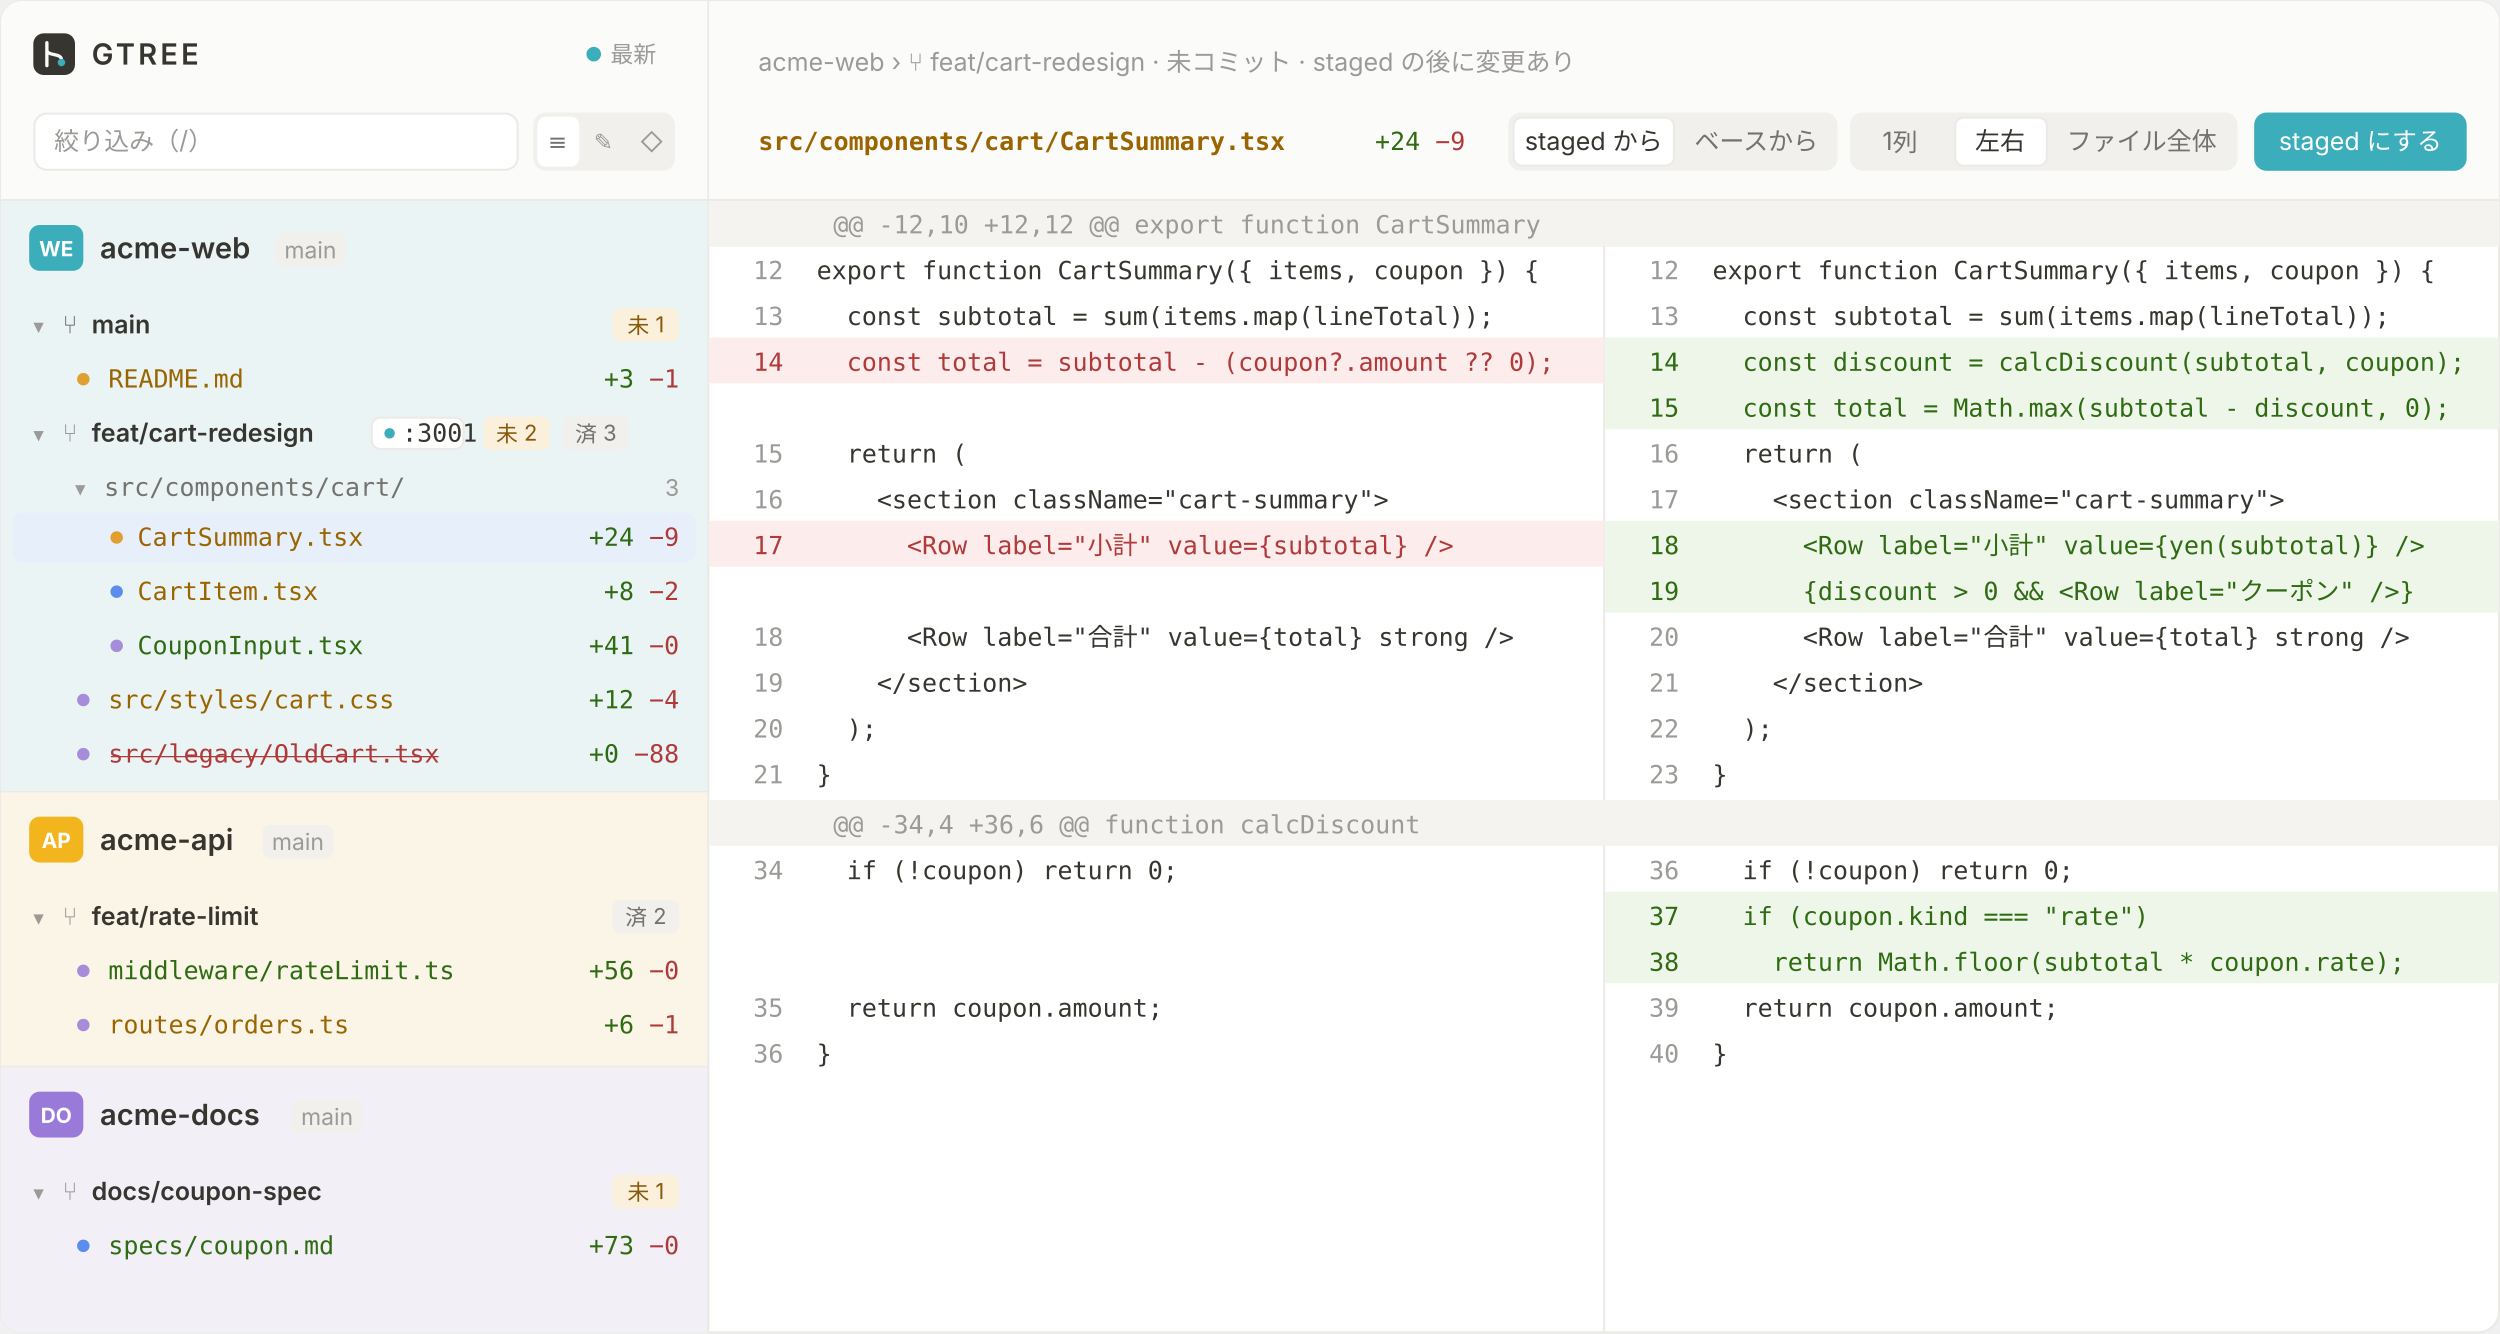
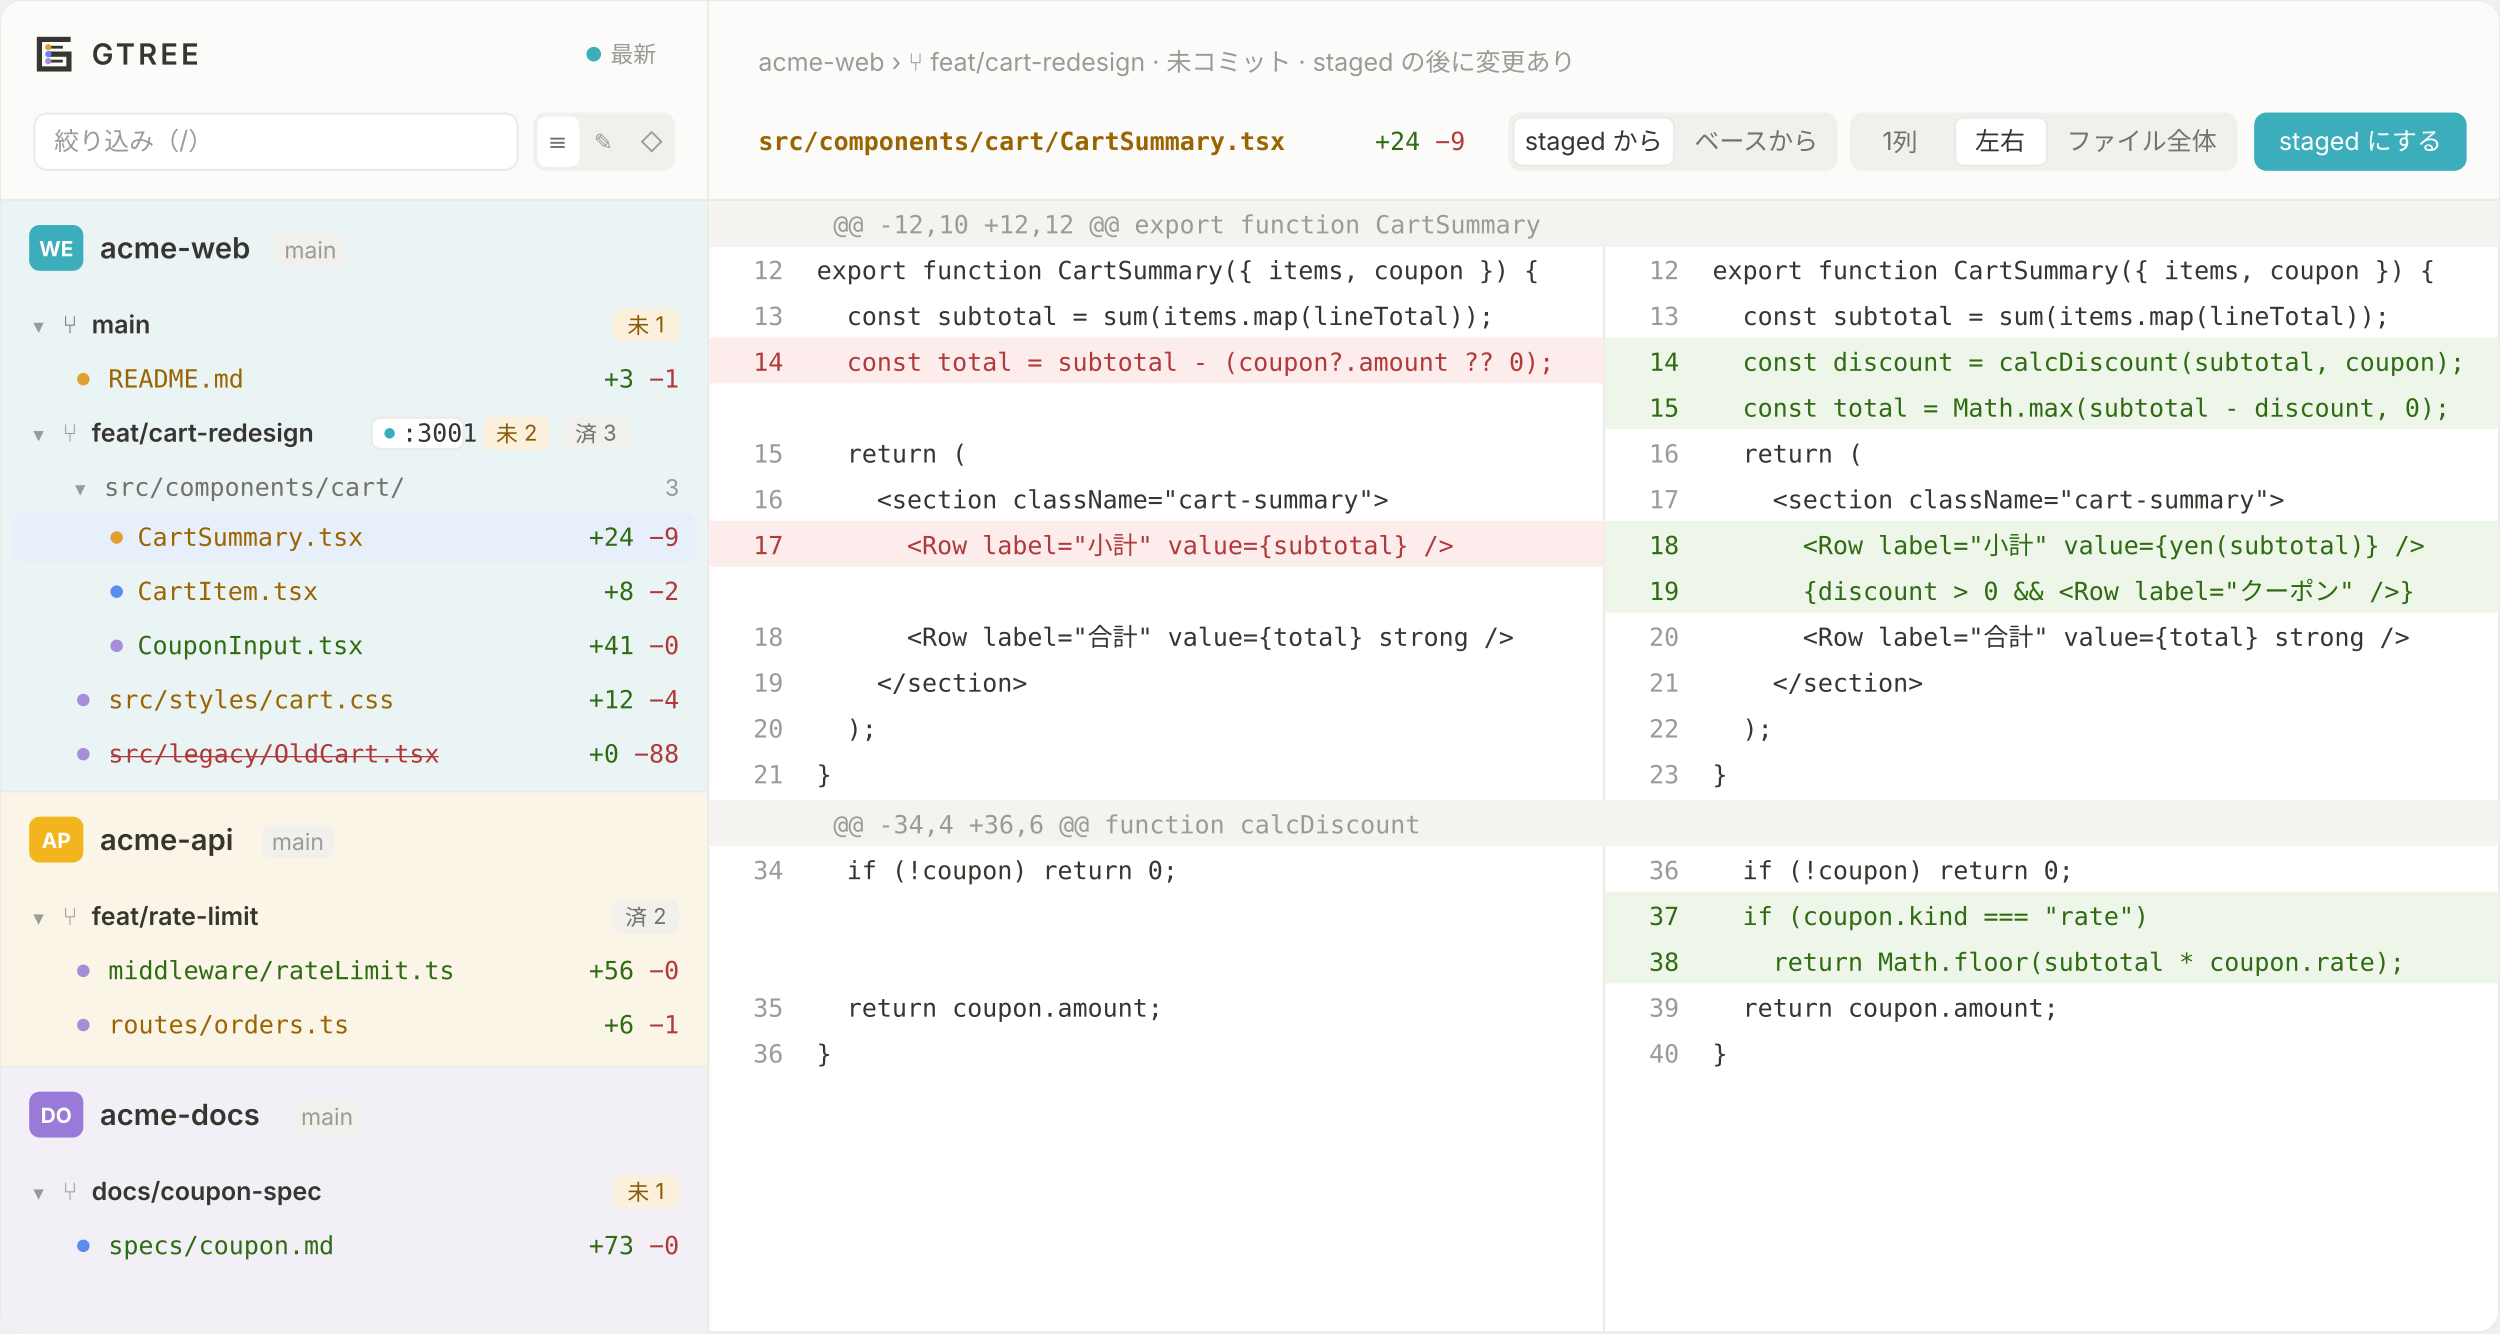
<svg xmlns="http://www.w3.org/2000/svg" width="1200" height="640" viewBox="0 0 1200 640" font-family="-apple-system, 'Hiragino Sans', 'Segoe UI', sans-serif" font-size="13">
  <style>
  .bg{fill:#fff} .panel{fill:#fbfbfa} .bd{stroke:#ebeae7} .fg{fill:#37352f} .sub{fill:#73726e} .mu{fill:#9b9a97}
  .chip{fill:#f1f0ec} .amber{fill:#fbf0dc} .amberfg{fill:#8a5a0b} .sel{fill:#e7f0fa}
  .A{fill:#2f6b12} .M{fill:#9a6400} .add{fill:#edf6e8} .del{fill:#fcecec} .delfg{fill:#b03a3a} .hunk{fill:#f4f3f0}
-   .t1{fill:#eaf4f4} .t2{fill:#faf5e6} .t3{fill:#f2eff7} .lg{stroke:#fbfbfa}
+   .t1{fill:#eaf4f4} .t2{fill:#faf5e6} .t3{fill:#f2eff7} .lg{stroke:#37352f}
  .mono, .mono text{font-family:ui-monospace, Menlo, monospace; font-size:12px; white-space:pre}
  .b{font-weight:600}
  @media (prefers-color-scheme: dark){
    .bg{fill:#191919} .panel{fill:#202020} .bd{stroke:#2f2f2f} .fg{fill:#e6e5e1} .sub{fill:#a5a49f} .mu{fill:#7d7c78}
    .chip{fill:#2c2c2b} .amber{fill:#3b2e15} .amberfg{fill:#f2c46d} .sel{fill:#18324d}
    .A{fill:#97c459} .M{fill:#efa634} .add{fill:#17301b} .del{fill:#3a1818} .delfg{fill:#f09595} .hunk{fill:#262625}
-     .t1{fill:#232d2e} .t2{fill:#332d20} .t3{fill:#2b2830} .lg{stroke:#202020}
+     .t1{fill:#232d2e} .t2{fill:#332d20} .t3{fill:#2b2830} .lg{stroke:#e6e5e1}
  }
</style>
  <rect class="bg bd" x="0.5" y="0.5" width="1199" height="639" rx="10" />
  <clipPath id="win">
    <rect x="0.5" y="0.5" width="1199" height="639" rx="10" />
  </clipPath>
  <g clip-path="url(#win)">
    <rect class="panel" x="0" y="0" width="340" height="640" />
-     <rect class="fg" x="16" y="16" width="20" height="20" rx="5" />
-     <path d="M22.5 20.5v11M22.5 24c0 3 7 1.3 7 4.7v.8" class="lg" stroke-width="1.6" fill="none" stroke-linecap="round" />
-     <circle cx="29.5" cy="30" r="1.8" fill="#3cadba" />
+     <g transform="translate(16 16) scale(.8333)">
+       <path d="M8.6 8h8.4M8.6 16h8.4" class="lg" stroke-width="1.6" />
+       <path d="M21.5 3.5H3.5V20.5H20.5V12H8.6" class="lg" stroke-width="3" fill="none" stroke-linejoin="miter" />
+       <circle cx="8.6" cy="8" r="1.8" fill="#e0a030" />
+       <circle cx="8.6" cy="12" r="1.8" fill="#5b8def" />
+       <circle cx="8.6" cy="16" r="1.8" fill="#a68cd9" />
+     </g>
    <text class="fg b" x="44" y="31" font-size="14" letter-spacing="1.5">GTREE</text>
    <circle cx="285" cy="26" r="3.5" fill="#3cadba" />
    <text class="mu" x="293" y="30" font-size="11">最新</text>
    <rect class="bg bd" x="16.5" y="54.5" width="232" height="27" rx="6" />
    <text class="mu" x="26" y="72" font-size="12">絞り込み（/）</text>
    <rect class="chip" x="256" y="54" width="68" height="28" rx="6" />
    <rect class="bg" x="258" y="56" width="20" height="24" rx="4" />
    <text class="sub" x="263" y="72" font-size="11">≡</text>
    <text class="mu" x="285" y="72" font-size="11">✎</text>
    <text class="mu" x="307" y="72" font-size="11">◇</text>
    <line class="bd" x1="0" y1="96" x2="340" y2="96" />
    <rect class="t1" x="0" y="96.5" width="340" height="283" />
    <rect x="14" y="108" width="26" height="22" rx="5" fill="#3cadba" />
    <text x="27" y="123" fill="#fff" font-size="10" font-weight="700" text-anchor="middle">WE</text>
    <text class="fg b" x="48" y="124" font-size="14">acme-web</text>
    <rect class="chip" x="132" y="112" width="34" height="16" rx="4" />
    <text class="mu" x="149" y="124" font-size="11" text-anchor="middle">main</text>
    <text class="mu" x="16" y="160" font-size="10">▾</text>
    <text class="sub" x="30" y="160" font-size="12">⑂</text>
    <text class="fg b" x="44" y="160" font-size="12">main</text>
    <rect class="amber" x="294" y="148" width="32" height="16" rx="4" />
    <text class="amberfg" x="310" y="160" font-size="10.5" text-anchor="middle">未 1</text>
    <circle cx="40" cy="182" r="3" fill="#e0a030" />
    <text class="M mono" x="52" y="186">README.md</text>
    <text class="mono" x="326" y="186" text-anchor="end" font-size="11">
      <tspan class="A">+3</tspan>
      <tspan class="delfg">−1</tspan>
    </text>
    <text class="mu" x="16" y="212" font-size="10">▾</text>
    <text class="mu" x="30" y="212" font-size="12">⑂</text>
    <text class="fg b" x="44" y="212" font-size="12">feat/cart-redesign</text>
    <rect class="bg bd" x="178.5" y="200.5" width="44" height="15" rx="4" />
    <circle cx="187" cy="208" r="2.5" fill="#3cadba" />
    <text class="fg mono" x="193" y="212" font-size="10.5">:3001</text>
    <rect class="amber" x="232" y="200" width="32" height="16" rx="4" />
    <text class="amberfg" x="248" y="212" font-size="10.5" text-anchor="middle">未 2</text>
    <rect class="chip" x="270" y="200" width="32" height="16" rx="4" />
    <text class="sub" x="286" y="212" font-size="10.5" text-anchor="middle">済 3</text>
    <text class="mu" x="36" y="238" font-size="10">▾</text>
    <text class="sub mono" x="50" y="238">src/components/cart/</text>
    <text class="mu" x="326" y="238" text-anchor="end" font-size="11">3</text>
    <rect class="sel" x="6" y="246" width="328" height="24" rx="5" />
    <circle cx="56" cy="258" r="3" fill="#e0a030" />
    <text class="M mono" x="66" y="262">CartSummary.tsx</text>
    <text class="mono" x="326" y="262" text-anchor="end" font-size="11">
      <tspan class="A">+24</tspan>
      <tspan class="delfg">−9</tspan>
    </text>
    <circle cx="56" cy="284" r="3" fill="#5b8def" />
    <text class="M mono" x="66" y="288">CartItem.tsx</text>
    <text class="mono" x="326" y="288" text-anchor="end" font-size="11">
      <tspan class="A">+8</tspan>
      <tspan class="delfg">−2</tspan>
    </text>
    <circle cx="56" cy="310" r="3" fill="#a68cd9" />
    <text class="A mono" x="66" y="314">CouponInput.tsx</text>
    <text class="mono" x="326" y="314" text-anchor="end" font-size="11">
      <tspan class="A">+41</tspan>
      <tspan class="delfg">−0</tspan>
    </text>
    <circle cx="40" cy="336" r="3" fill="#a68cd9" />
    <text class="M mono" x="52" y="340">src/styles/cart.css</text>
    <text class="mono" x="326" y="340" text-anchor="end" font-size="11">
      <tspan class="A">+12</tspan>
      <tspan class="delfg">−4</tspan>
    </text>
    <circle cx="40" cy="362" r="3" fill="#a68cd9" />
    <text class="delfg mono" x="52" y="366" text-decoration="line-through">src/legacy/OldCart.tsx</text>
    <text class="mono" x="326" y="366" text-anchor="end" font-size="11">
      <tspan class="A">+0</tspan>
      <tspan class="delfg">−88</tspan>
    </text>
    <line class="bd" x1="0" y1="380" x2="340" y2="380" />
    <rect class="t2" x="0" y="380.5" width="340" height="131" />
    <rect x="14" y="392" width="26" height="22" rx="5" fill="#f2b51d" />
    <text x="27" y="407" fill="#fff" font-size="10" font-weight="700" text-anchor="middle">AP</text>
    <text class="fg b" x="48" y="408" font-size="14">acme-api</text>
    <rect class="chip" x="126" y="396" width="34" height="16" rx="4" />
    <text class="mu" x="143" y="408" font-size="11" text-anchor="middle">main</text>
    <text class="mu" x="16" y="444" font-size="10">▾</text>
    <text class="mu" x="30" y="444" font-size="12">⑂</text>
    <text class="fg b" x="44" y="444" font-size="12">feat/rate-limit</text>
    <rect class="chip" x="294" y="432" width="32" height="16" rx="4" />
    <text class="sub" x="310" y="444" font-size="10.5" text-anchor="middle">済 2</text>
    <circle cx="40" cy="466" r="3" fill="#a68cd9" />
    <text class="A mono" x="52" y="470">middleware/rateLimit.ts</text>
    <text class="mono" x="326" y="470" text-anchor="end" font-size="11">
      <tspan class="A">+56</tspan>
      <tspan class="delfg">−0</tspan>
    </text>
    <circle cx="40" cy="492" r="3" fill="#a68cd9" />
    <text class="M mono" x="52" y="496">routes/orders.ts</text>
    <text class="mono" x="326" y="496" text-anchor="end" font-size="11">
      <tspan class="A">+6</tspan>
      <tspan class="delfg">−1</tspan>
    </text>
    <line class="bd" x1="0" y1="512" x2="340" y2="512" />
    <rect class="t3" x="0" y="512.5" width="340" height="128" />
    <rect x="14" y="524" width="26" height="22" rx="5" fill="#9a7ad8" />
    <text x="27" y="539" fill="#fff" font-size="10" font-weight="700" text-anchor="middle">DO</text>
    <text class="fg b" x="48" y="540" font-size="14">acme-docs</text>
    <rect class="chip" x="140" y="528" width="34" height="16" rx="4" />
    <text class="mu" x="157" y="540" font-size="11" text-anchor="middle">main</text>
    <text class="mu" x="16" y="576" font-size="10">▾</text>
    <text class="mu" x="30" y="576" font-size="12">⑂</text>
    <text class="fg b" x="44" y="576" font-size="12">docs/coupon-spec</text>
    <rect class="amber" x="294" y="564" width="32" height="16" rx="4" />
    <text class="amberfg" x="310" y="576" font-size="10.5" text-anchor="middle">未 1</text>
    <circle cx="40" cy="598" r="3" fill="#5b8def" />
    <text class="A mono" x="52" y="602">specs/coupon.md</text>
    <text class="mono" x="326" y="602" text-anchor="end" font-size="11">
      <tspan class="A">+73</tspan>
      <tspan class="delfg">−0</tspan>
    </text>
    <line class="bd" x1="340" y1="0" x2="340" y2="640" />
    <rect class="panel" x="340.5" y="0" width="860" height="96" />
    <text class="mu" x="364" y="34" font-size="12">acme-web  ›  ⑂ feat/cart-redesign  ·  未コミット · staged の後に変更あり</text>
    <text class="M mono b" x="364" y="72" font-size="14">src/components/cart/CartSummary.tsx</text>
    <text class="mono" x="660" y="72" font-size="12">
      <tspan class="A">+24</tspan>
      <tspan class="delfg">−9</tspan>
    </text>
    <rect class="chip" x="724" y="54" width="158" height="28" rx="6" />
    <rect class="bg bd" x="726.5" y="56.5" width="77" height="23" rx="4" />
    <text class="fg" x="765" y="72" font-size="12" text-anchor="middle">staged から</text>
    <text class="sub" x="843" y="72" font-size="12" text-anchor="middle">ベースから</text>
    <rect class="chip" x="888" y="54" width="186" height="28" rx="6" />
    <text class="sub" x="912" y="72" font-size="12" text-anchor="middle">1列</text>
    <rect class="bg bd" x="938.5" y="56.5" width="44" height="23" rx="4" />
    <text class="fg" x="960" y="72" font-size="12" text-anchor="middle">左右</text>
    <text class="sub" x="1028" y="72" font-size="12" text-anchor="middle">ファイル全体</text>
    <rect x="1082" y="54" width="102" height="28" rx="6" fill="#3cadba" />
    <text x="1133" y="72" fill="#fff" font-size="12" text-anchor="middle">staged にする</text>
    <line class="bd" x1="340" y1="96" x2="1200" y2="96" />
    <rect class="hunk" x="340.5" y="96.5" width="860" height="22" />
    <text class="mu mono" x="400" y="112" font-size="11">@@ -12,10 +12,12 @@ export function CartSummary</text>
    <line class="bd" x1="770" y1="118" x2="770" y2="640" />
    <g class="mono" xml:space="preserve">
      <text class="mu" x="376" y="134" text-anchor="end">12</text>
      <text class="fg" x="392" y="134">export function CartSummary({ items, coupon }) {</text>
      <text class="mu" x="806" y="134" text-anchor="end">12</text>
      <text class="fg" x="822" y="134">export function CartSummary({ items, coupon }) {</text>
      <text class="mu" x="376" y="156" text-anchor="end">13</text>
      <text class="fg" x="392" y="156">  const subtotal = sum(items.map(lineTotal));</text>
      <text class="mu" x="806" y="156" text-anchor="end">13</text>
      <text class="fg" x="822" y="156">  const subtotal = sum(items.map(lineTotal));</text>
      <rect class="del" x="340.5" y="162" width="429.5" height="22" />
      <text class="delfg" x="376" y="178" text-anchor="end">14</text>
      <text class="delfg" x="392" y="178">  const total = subtotal - (coupon?.amount ?? 0);</text>
      <rect class="add" x="770.5" y="162" width="429.5" height="44" />
      <text class="A" x="806" y="178" text-anchor="end">14</text>
      <text class="A" x="822" y="178">  const discount = calcDiscount(subtotal, coupon);</text>
      <text class="A" x="806" y="200" text-anchor="end">15</text>
      <text class="A" x="822" y="200">  const total = Math.max(subtotal - discount, 0);</text>
      <text class="mu" x="376" y="222" text-anchor="end">15</text>
      <text class="fg" x="392" y="222">  return (</text>
      <text class="mu" x="806" y="222" text-anchor="end">16</text>
      <text class="fg" x="822" y="222">  return (</text>
      <text class="mu" x="376" y="244" text-anchor="end">16</text>
      <text class="fg" x="392" y="244">    &lt;section className="cart-summary"&gt;</text>
      <text class="mu" x="806" y="244" text-anchor="end">17</text>
      <text class="fg" x="822" y="244">    &lt;section className="cart-summary"&gt;</text>
      <rect class="del" x="340.5" y="250" width="429.5" height="22" />
      <text class="delfg" x="376" y="266" text-anchor="end">17</text>
      <text class="delfg" x="392" y="266">      &lt;Row label="小計" value={subtotal} /&gt;</text>
      <rect class="add" x="770.5" y="250" width="429.5" height="44" />
      <text class="A" x="806" y="266" text-anchor="end">18</text>
      <text class="A" x="822" y="266">      &lt;Row label="小計" value={yen(subtotal)} /&gt;</text>
      <text class="A" x="806" y="288" text-anchor="end">19</text>
      <text class="A" x="822" y="288">      {discount &gt; 0 &amp;&amp; &lt;Row label="クーポン" /&gt;}</text>
      <text class="mu" x="376" y="310" text-anchor="end">18</text>
      <text class="fg" x="392" y="310">      &lt;Row label="合計" value={total} strong /&gt;</text>
      <text class="mu" x="806" y="310" text-anchor="end">20</text>
      <text class="fg" x="822" y="310">      &lt;Row label="合計" value={total} strong /&gt;</text>
      <text class="mu" x="376" y="332" text-anchor="end">19</text>
      <text class="fg" x="392" y="332">    &lt;/section&gt;</text>
      <text class="mu" x="806" y="332" text-anchor="end">21</text>
      <text class="fg" x="822" y="332">    &lt;/section&gt;</text>
      <text class="mu" x="376" y="354" text-anchor="end">20</text>
      <text class="fg" x="392" y="354">  );</text>
      <text class="mu" x="806" y="354" text-anchor="end">22</text>
      <text class="fg" x="822" y="354">  );</text>
      <text class="mu" x="376" y="376" text-anchor="end">21</text>
      <text class="fg" x="392" y="376">}</text>
      <text class="mu" x="806" y="376" text-anchor="end">23</text>
      <text class="fg" x="822" y="376">}</text>
    </g>
    <rect class="hunk" x="340.5" y="384" width="860" height="22" />
    <text class="mu mono" x="400" y="400" font-size="11">@@ -34,4 +36,6 @@ function calcDiscount</text>
    <g class="mono" xml:space="preserve">
      <text class="mu" x="376" y="422" text-anchor="end">34</text>
      <text class="fg" x="392" y="422">  if (!coupon) return 0;</text>
      <text class="mu" x="806" y="422" text-anchor="end">36</text>
      <text class="fg" x="822" y="422">  if (!coupon) return 0;</text>
      <rect class="add" x="770.5" y="428" width="429.5" height="44" />
      <text class="A" x="806" y="444" text-anchor="end">37</text>
      <text class="A" x="822" y="444">  if (coupon.kind === "rate")</text>
      <text class="A" x="806" y="466" text-anchor="end">38</text>
      <text class="A" x="822" y="466">    return Math.floor(subtotal * coupon.rate);</text>
      <text class="mu" x="376" y="488" text-anchor="end">35</text>
      <text class="fg" x="392" y="488">  return coupon.amount;</text>
      <text class="mu" x="806" y="488" text-anchor="end">39</text>
      <text class="fg" x="822" y="488">  return coupon.amount;</text>
      <text class="mu" x="376" y="510" text-anchor="end">36</text>
      <text class="fg" x="392" y="510">}</text>
      <text class="mu" x="806" y="510" text-anchor="end">40</text>
      <text class="fg" x="822" y="510">}</text>
    </g>
  </g>
</svg>
